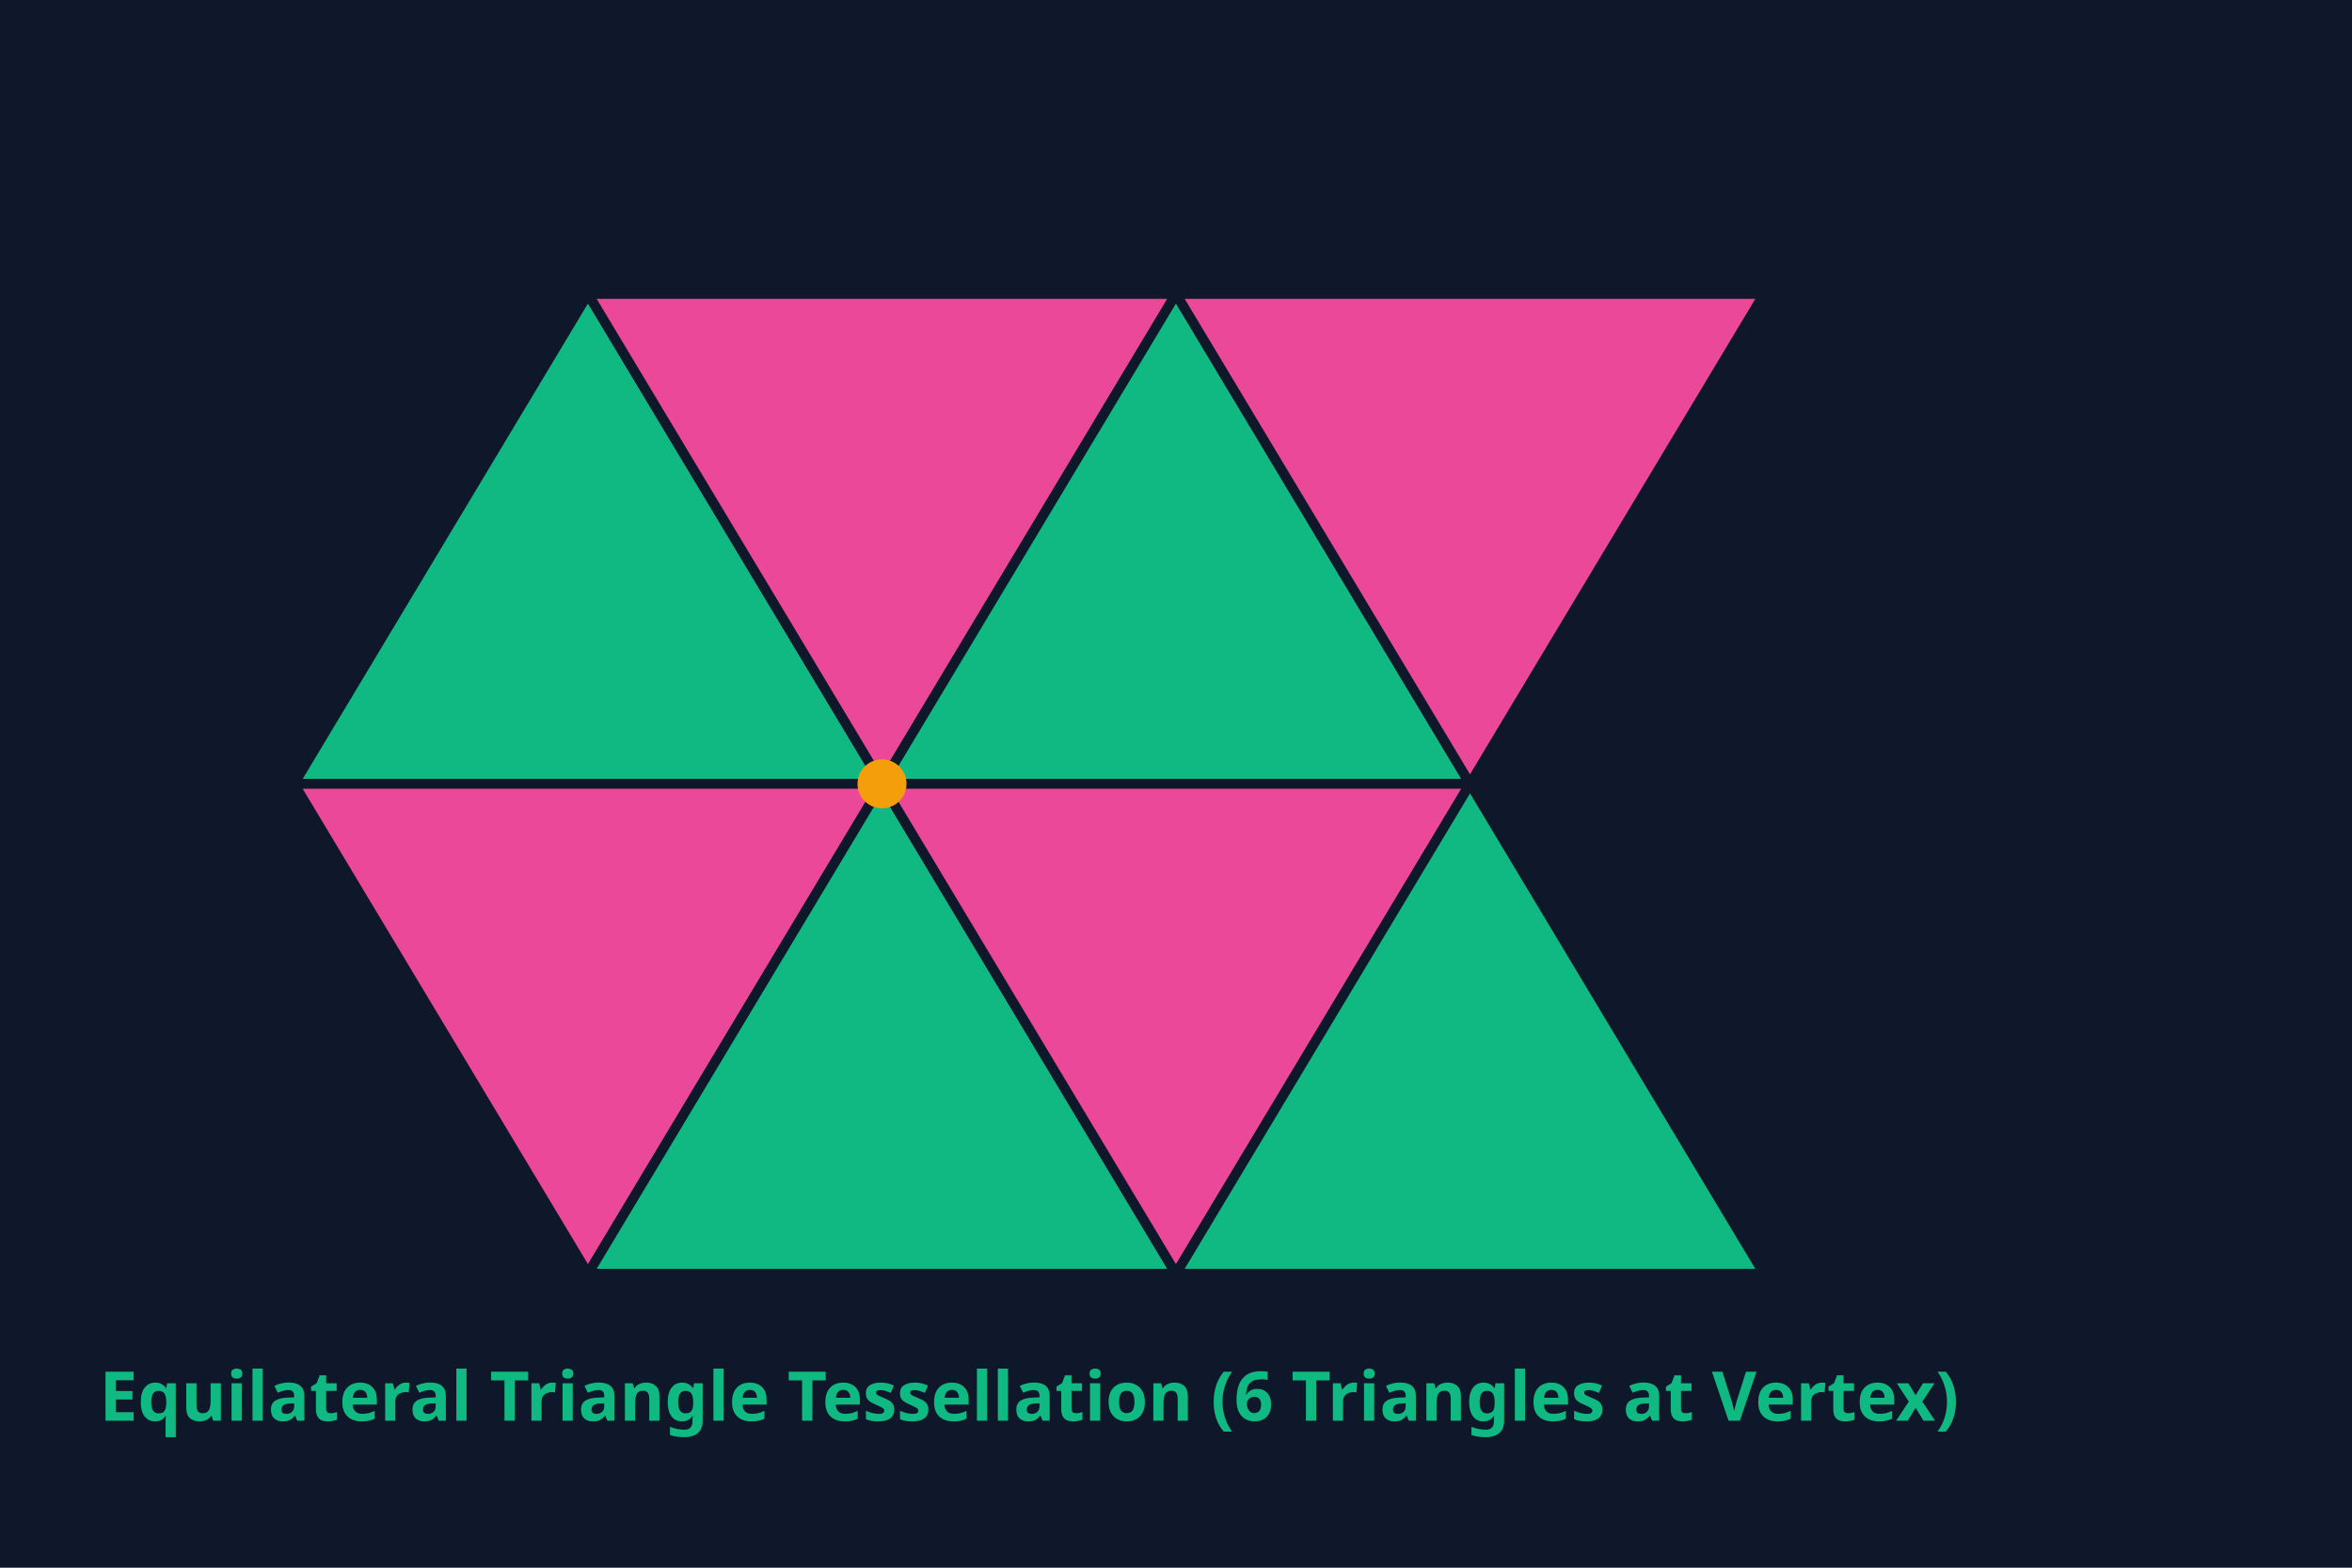
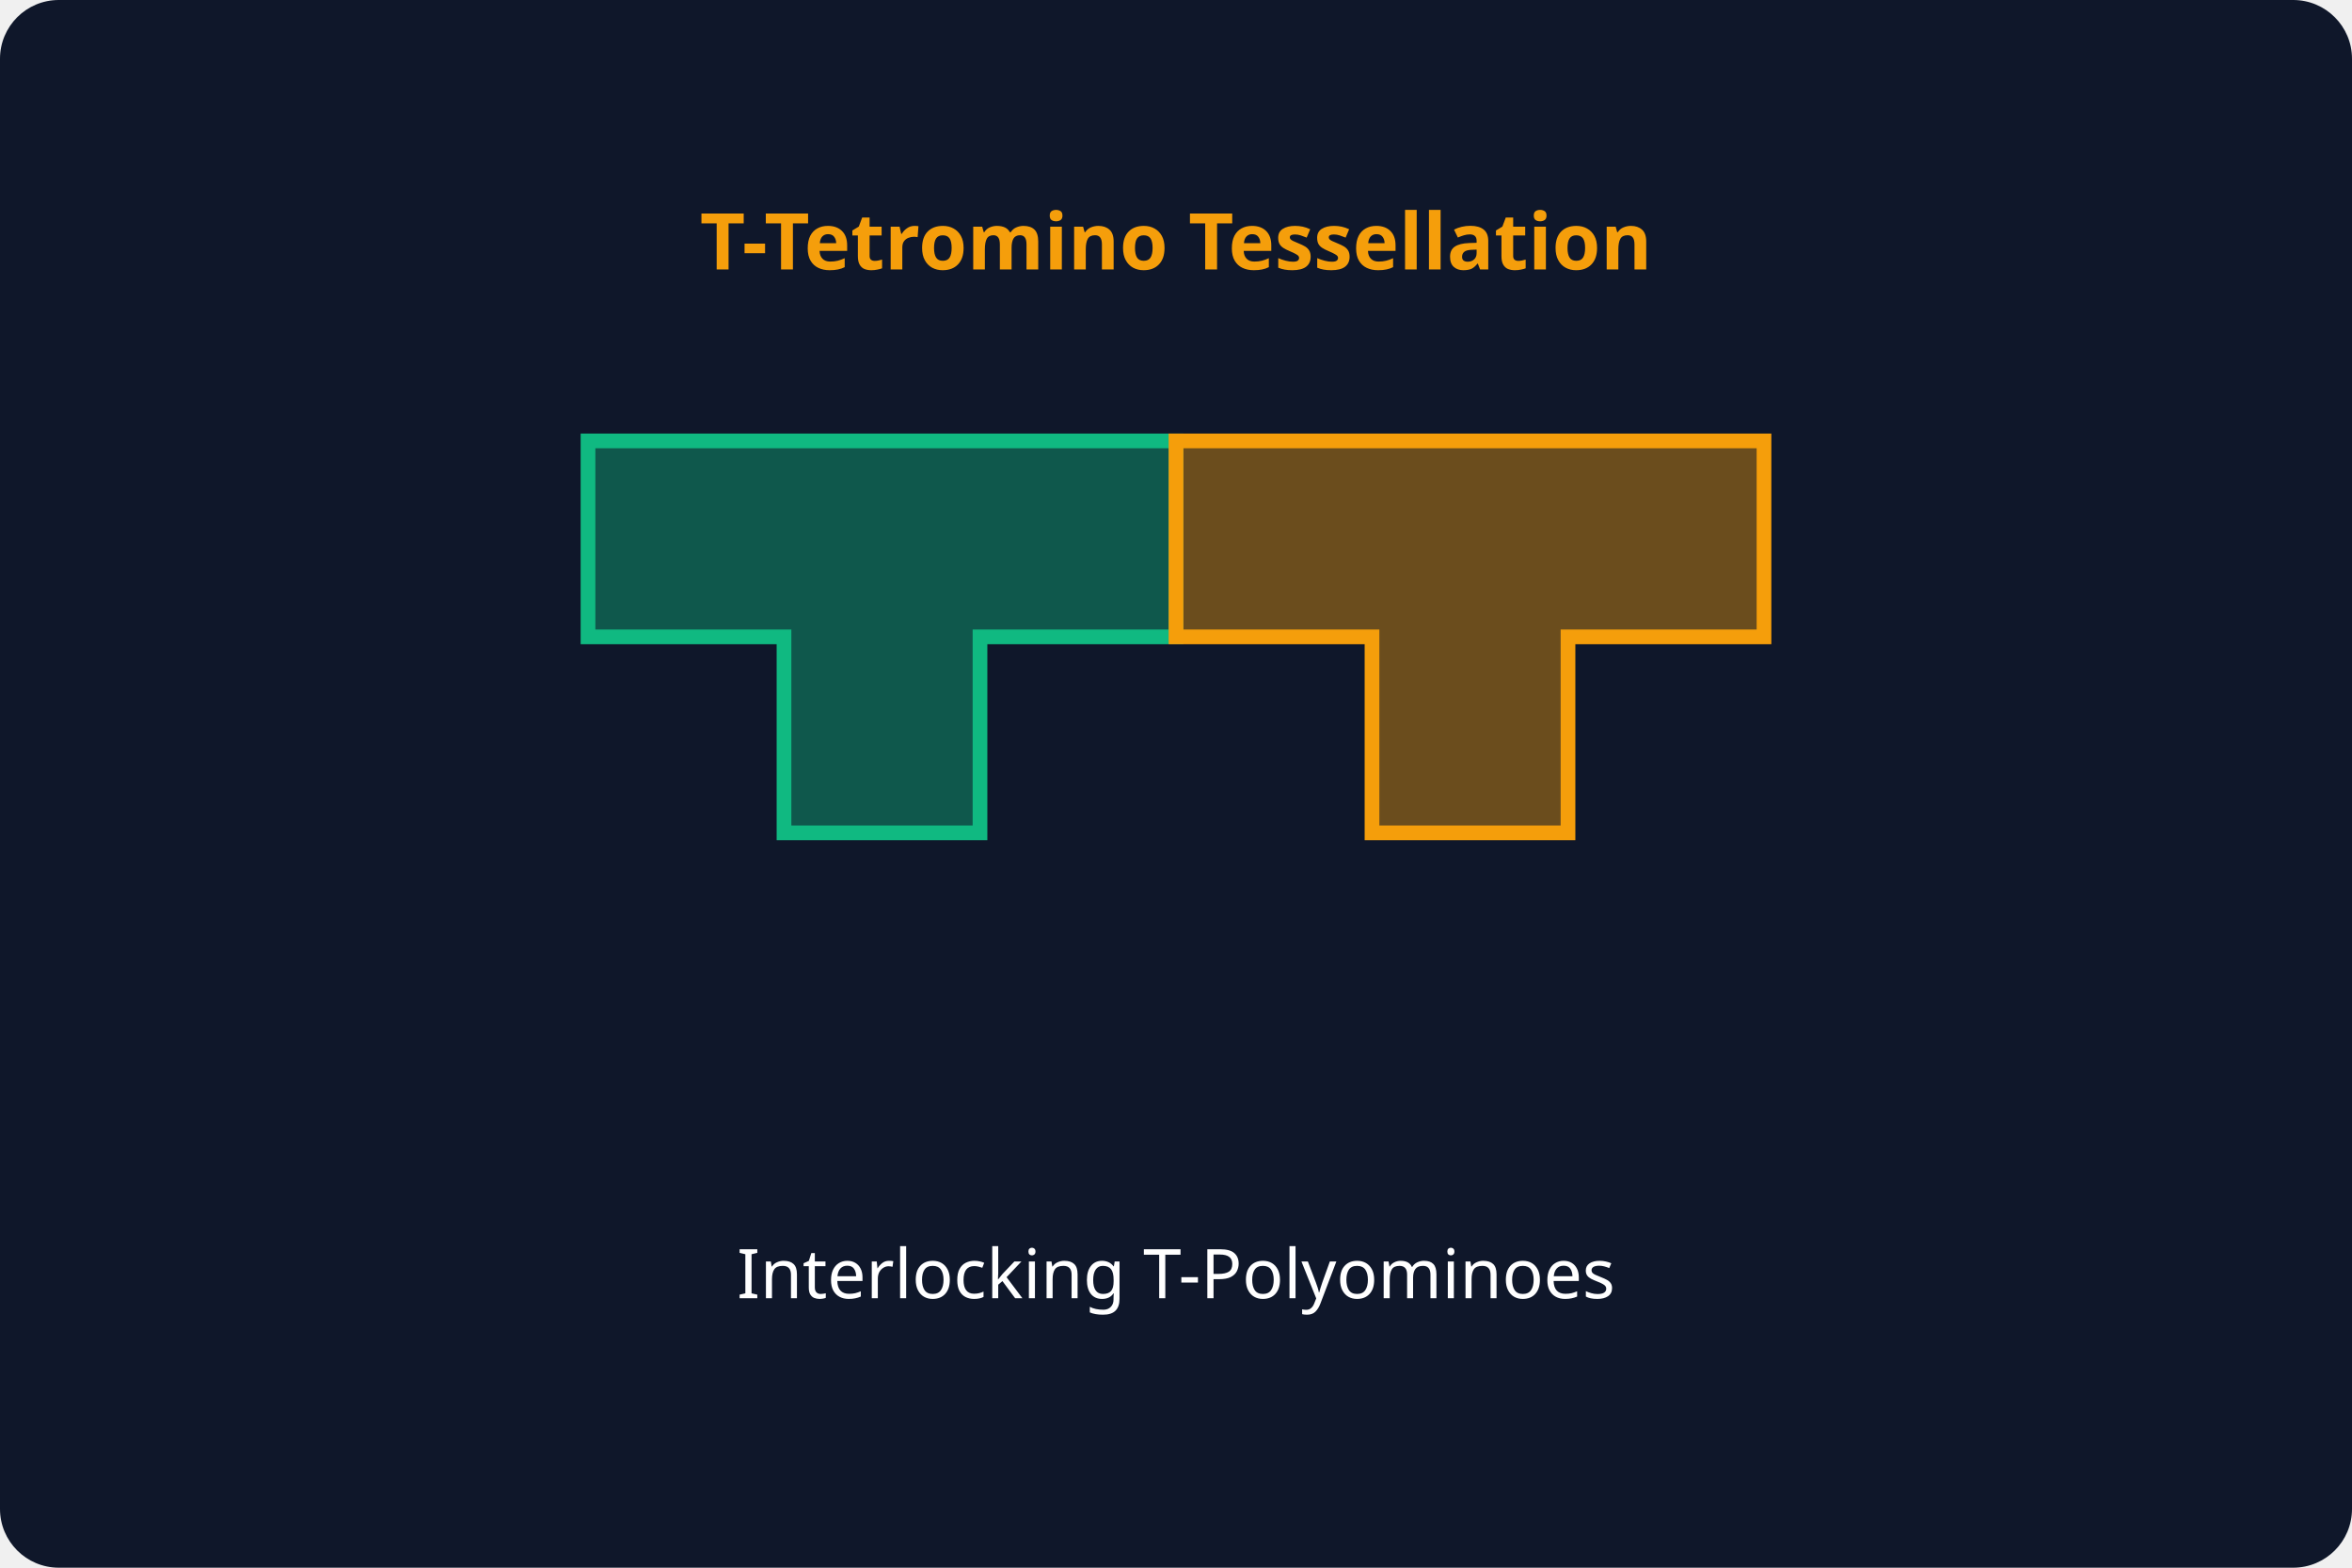
<svg xmlns="http://www.w3.org/2000/svg" width="480" height="320" viewBox="0 0 480 320">
  <defs>
    <marker id="arrow" viewBox="0 0 10 10" refX="5" refY="5" markerWidth="6" markerHeight="6" orient="auto-start-reverse">
      <path d="M 0 0 L 10 5 L 0 10 z" fill="#f59e0b" />
    </marker>
  </defs>
-   <rect width="100%" height="100%" fill="#0f172a" />
-   <g transform="translate(60, 40)">
-     <polygon points="60,20 0,120 120,120" fill="#10b981" stroke="#0f172a" stroke-width="2" />
-     <polygon points="60,20 180,20 120,120" fill="#ec4899" stroke="#0f172a" stroke-width="2" />
-     <polygon points="180,20 120,120 240,120" fill="#10b981" stroke="#0f172a" stroke-width="2" />
-     <polygon points="180,20 300,20 240,120" fill="#ec4899" stroke="#0f172a" stroke-width="2" />
-     <polygon points="0,120 60,220 120,120" fill="#ec4899" stroke="#0f172a" stroke-width="2" />
-     <polygon points="120,120 60,220 180,220" fill="#10b981" stroke="#0f172a" stroke-width="2" />
-     <polygon points="120,120 240,120 180,220" fill="#ec4899" stroke="#0f172a" stroke-width="2" />
-     <polygon points="240,120 180,220 300,220" fill="#10b981" stroke="#0f172a" stroke-width="2" />
-     <circle cx="120" cy="120" r="5" fill="#f59e0b" />
-     <text x="150" y="250" text-anchor="middle" font-family="sans-serif" font-size="14" fill="#10b981" font-weight="bold">Equilateral Triangle Tessellation (6 Triangles at Vertex)</text>
+   <rect width="100%" height="100%" fill="#0f172a" rx="12" />
+   <g transform="translate(100, 30)">
+     <text x="140" y="25" text-anchor="middle" font-family="sans-serif" font-size="16" fill="#f59e0b" font-weight="bold">T-Tetromino Tessellation</text>
+     <polygon points="20,60 140,60 140,100 100,100 100,140 60,140 60,100 20,100" fill="rgba(16, 185, 129, 0.4)" stroke="#10b981" stroke-width="3" />
+     <polygon points="140,60 260,60 260,100 220,100 220,140 180,140 180,100 140,100" fill="rgba(245, 158, 11, 0.4)" stroke="#f59e0b" stroke-width="3" />
+     <text x="140" y="235" text-anchor="middle" font-family="sans-serif" font-size="14" fill="#ffffff">Interlocking T-Polyominoes</text>
  </g>
</svg>
